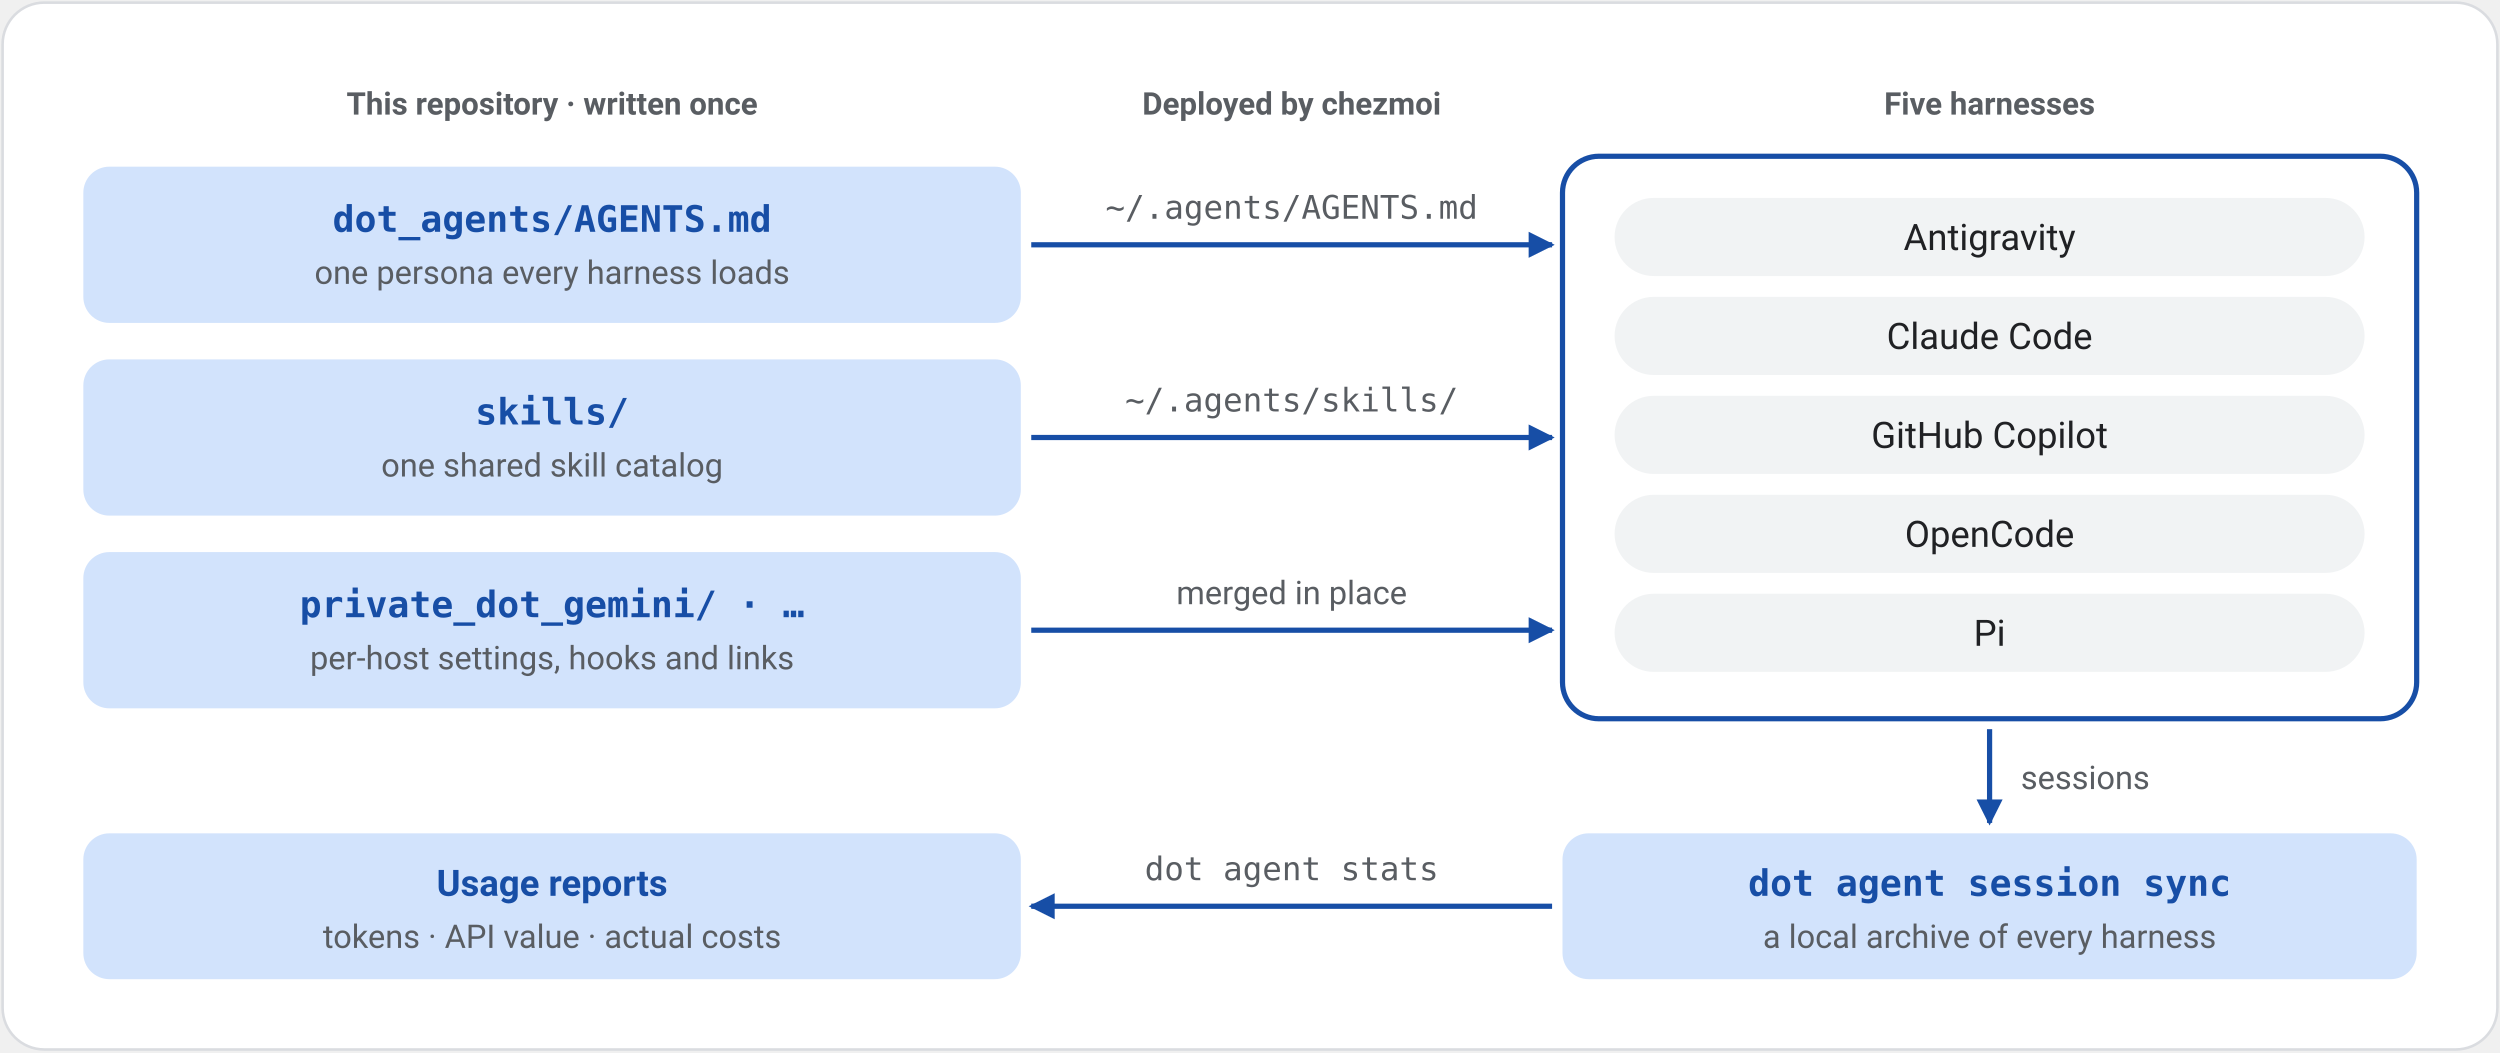
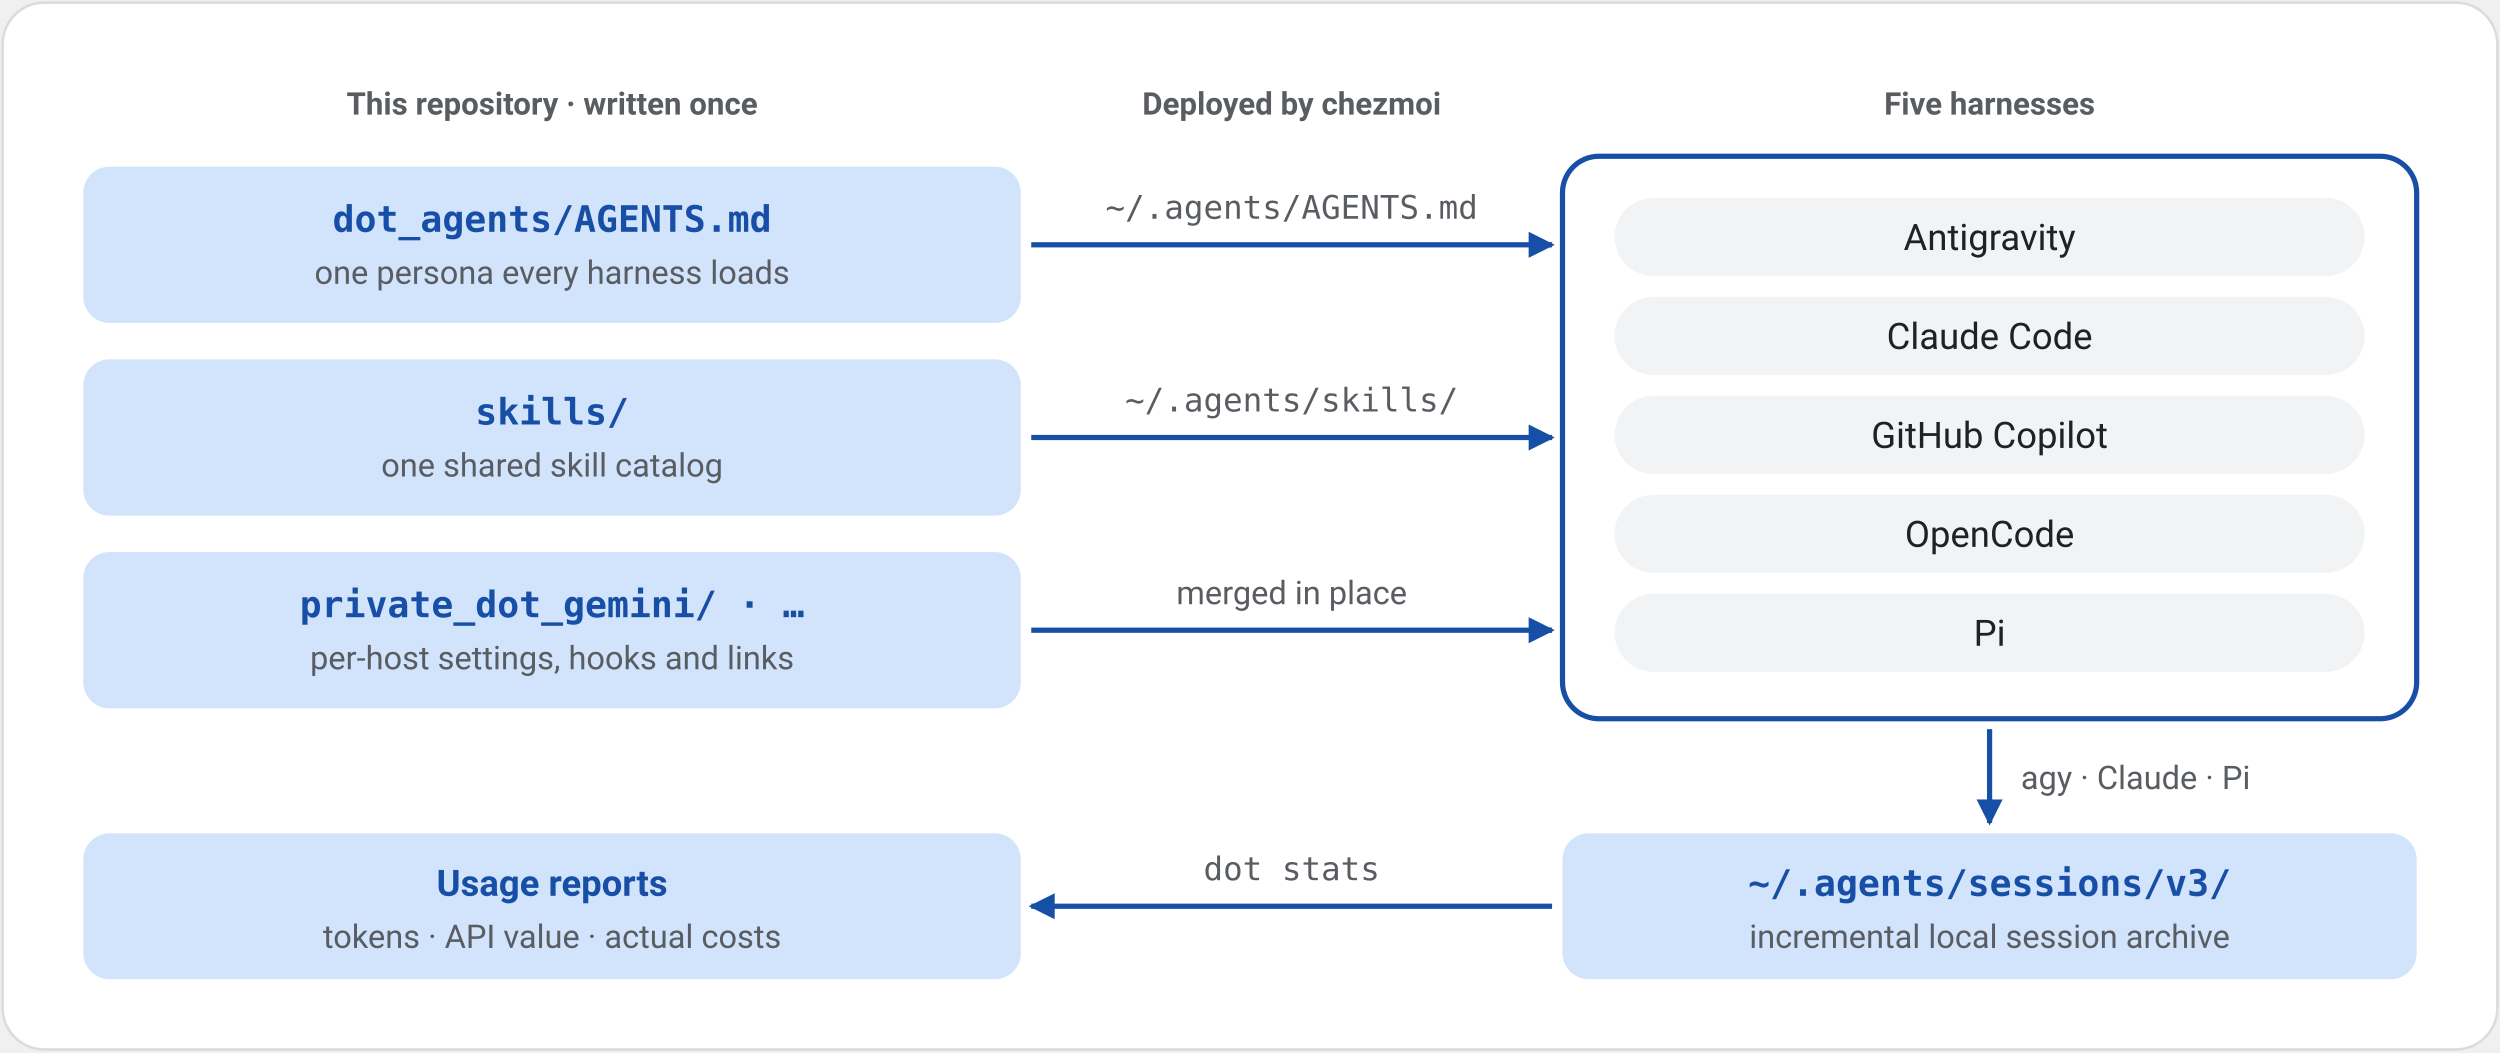
<svg xmlns="http://www.w3.org/2000/svg" width="960" height="404" viewBox="0 0 960 404" role="img" aria-labelledby="title desc">
  <defs>
    <marker id="arrow" viewBox="0 0 10 10" refX="9" refY="5" markerWidth="10" markerHeight="10" markerUnits="userSpaceOnUse" orient="auto-start-reverse">
      <path class="arrowhead" d="M0 0 L10 5 L0 10 Z" />
    </marker>
    <style>
text { font-family: "Google Sans", "Google Sans Text", Roboto, "Segoe UI", Helvetica, Arial, sans-serif; fill: #202124; }
.code { font-family: "Google Sans Code", "JetBrains Mono", Menlo, Consolas, "DejaVu Sans Mono", monospace; }
.card { fill: #FFFFFF; stroke: #DADCE0; }
.label { font-size: 12px; font-weight: 600; fill: #595D62; }
.chip { fill: #F1F3F4; }
.chip-text { font-size: 14px; }
.muted { font-size: 12.5px; fill: #595D62; }
.box { fill: #FFFFFF; stroke: #174EA6; stroke-width: 2; }
.tile { fill: #D2E3FC; }
.tile-title { font-size: 14px; font-weight: 700; fill: #174EA6; }
.flow { fill: none; stroke: #174EA6; stroke-width: 2; }
.arrowhead { fill: #174EA6; }
</style>
  </defs>
  <rect class="card" x="1" y="1" width="958" height="402" rx="16" />
  <text class="label" x="212" y="44" text-anchor="middle">This repository · written once</text>
  <g text-anchor="middle">
    <rect class="tile" x="32" y="64" width="360" height="60" rx="10" />
    <text class="code tile-title" x="212" y="89">dot_agents/AGENTS.md</text>
    <text class="muted" x="212" y="109">one persona every harness loads</text>
    <rect class="tile" x="32" y="138" width="360" height="60" rx="10" />
    <text class="code tile-title" x="212" y="163">skills/</text>
    <text class="muted" x="212" y="183">one shared skill catalog</text>
    <rect class="tile" x="32" y="212" width="360" height="60" rx="10" />
    <text class="code tile-title" x="212" y="237">private_dot_gemini/ · …</text>
    <text class="muted" x="212" y="257">per-host settings, hooks and links</text>
  </g>
  <text class="label" x="496" y="44" text-anchor="middle">Deployed by chezmoi</text>
  <g text-anchor="middle">
    <line class="flow" x1="396" y1="94" x2="596" y2="94" marker-end="url(#arrow)" />
    <text class="code muted" x="496" y="84">~/.agents/AGENTS.md</text>
    <line class="flow" x1="396" y1="168" x2="596" y2="168" marker-end="url(#arrow)" />
    <text class="code muted" x="496" y="158">~/.agents/skills/</text>
    <line class="flow" x1="396" y1="242" x2="596" y2="242" marker-end="url(#arrow)" />
    <text class="muted" x="496" y="232">merged in place</text>
  </g>
  <text class="label" x="764" y="44" text-anchor="middle">Five harnesses</text>
  <rect class="box" x="600" y="60" width="328" height="216" rx="14" />
  <g text-anchor="middle">
    <rect class="chip" x="620" y="76" width="288" height="30" rx="15" />
    <text class="chip-text" x="764" y="96">Antigravity</text>
    <rect class="chip" x="620" y="114" width="288" height="30" rx="15" />
    <text class="chip-text" x="764" y="134">Claude Code</text>
    <rect class="chip" x="620" y="152" width="288" height="30" rx="15" />
    <text class="chip-text" x="764" y="172">GitHub Copilot</text>
    <rect class="chip" x="620" y="190" width="288" height="30" rx="15" />
    <text class="chip-text" x="764" y="210">OpenCode</text>
    <rect class="chip" x="620" y="228" width="288" height="30" rx="15" />
    <text class="chip-text" x="764" y="248">Pi</text>
  </g>
  <line class="flow" x1="764" y1="280" x2="764" y2="316" marker-end="url(#arrow)" />
-   <text class="muted" x="776" y="303">sessions</text>
+   <text class="muted" x="776" y="303">agy · Claude · Pi</text>
  <g text-anchor="middle">
    <rect class="tile" x="600" y="320" width="328" height="56" rx="10" />
-     <text class="code tile-title" x="764" y="344">dot agent session sync</text>
-     <text class="muted" x="764" y="364">a local archive of every harness</text>
+     <text class="code tile-title" x="764" y="344">~/.agents/sessions/v3/</text>
+     <text class="muted" x="764" y="364">incremental local session archive</text>
    <line class="flow" x1="596" y1="348" x2="396" y2="348" marker-end="url(#arrow)" />
-     <text class="code muted" x="496" y="338">dot agent stats</text>
+     <text class="code muted" x="496" y="338">dot stats</text>
    <rect class="tile" x="32" y="320" width="360" height="56" rx="10" />
    <text class="tile-title" x="212" y="344">Usage reports</text>
    <text class="muted" x="212" y="364">tokens · API value · actual costs</text>
  </g>
</svg>
